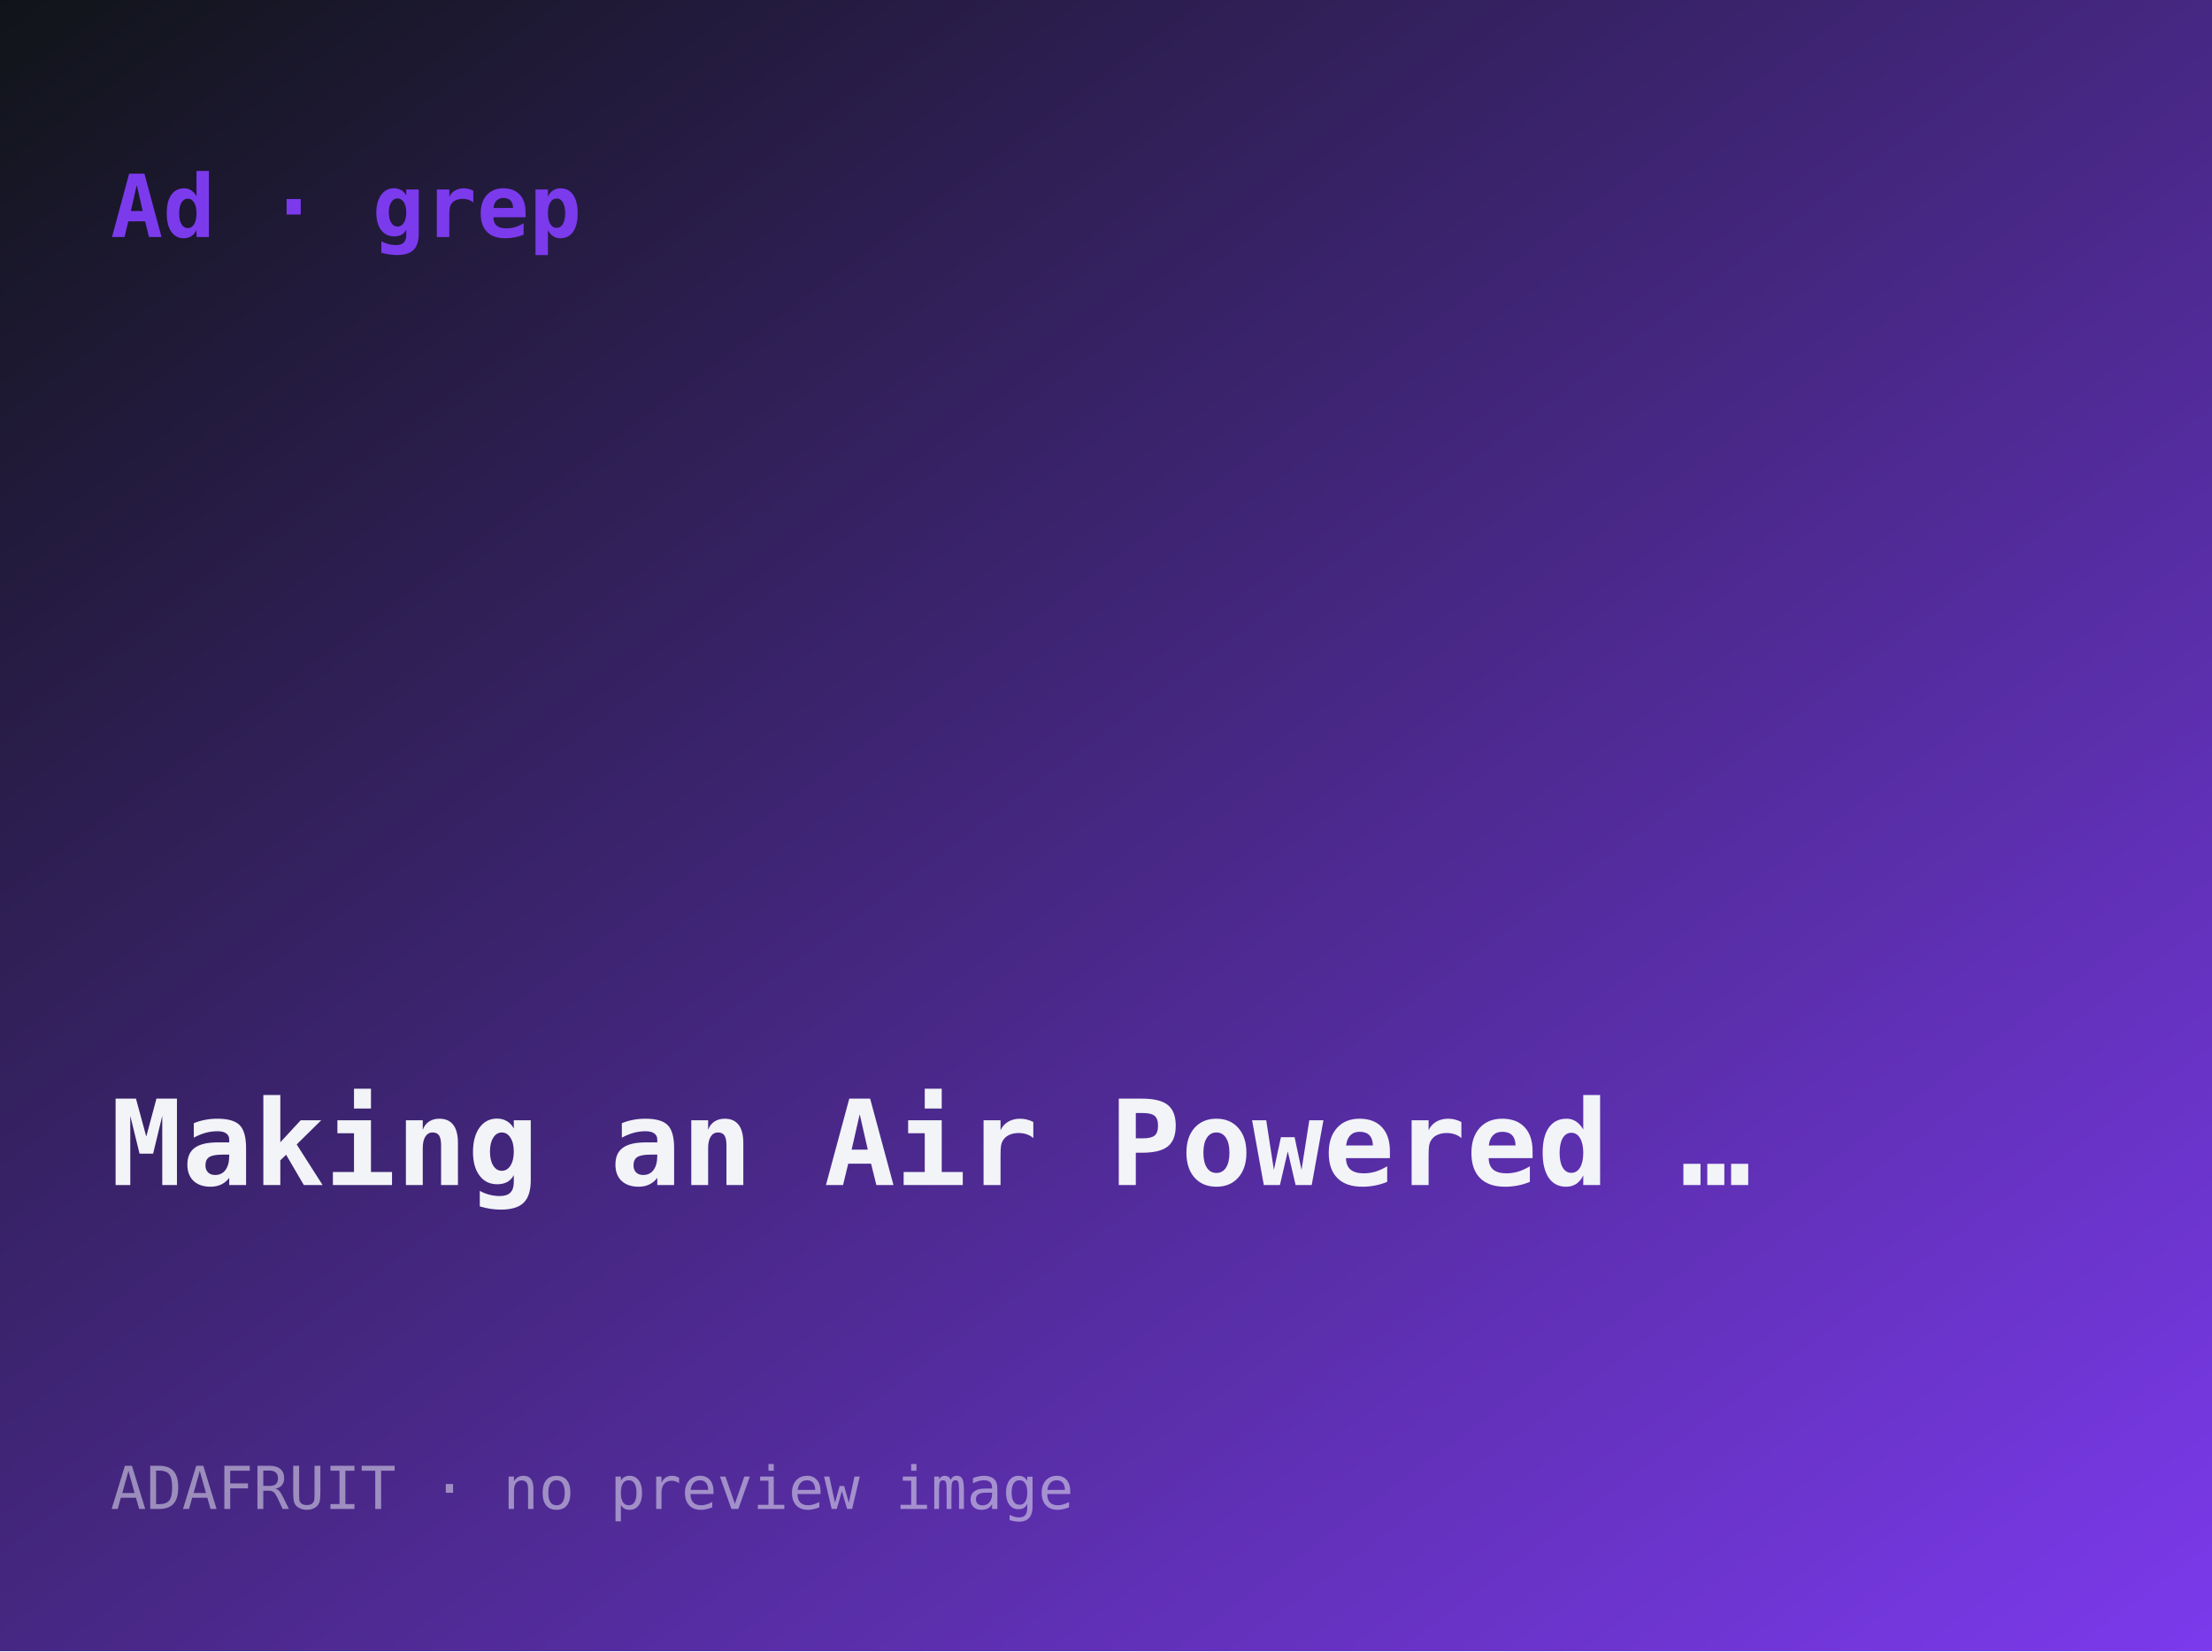
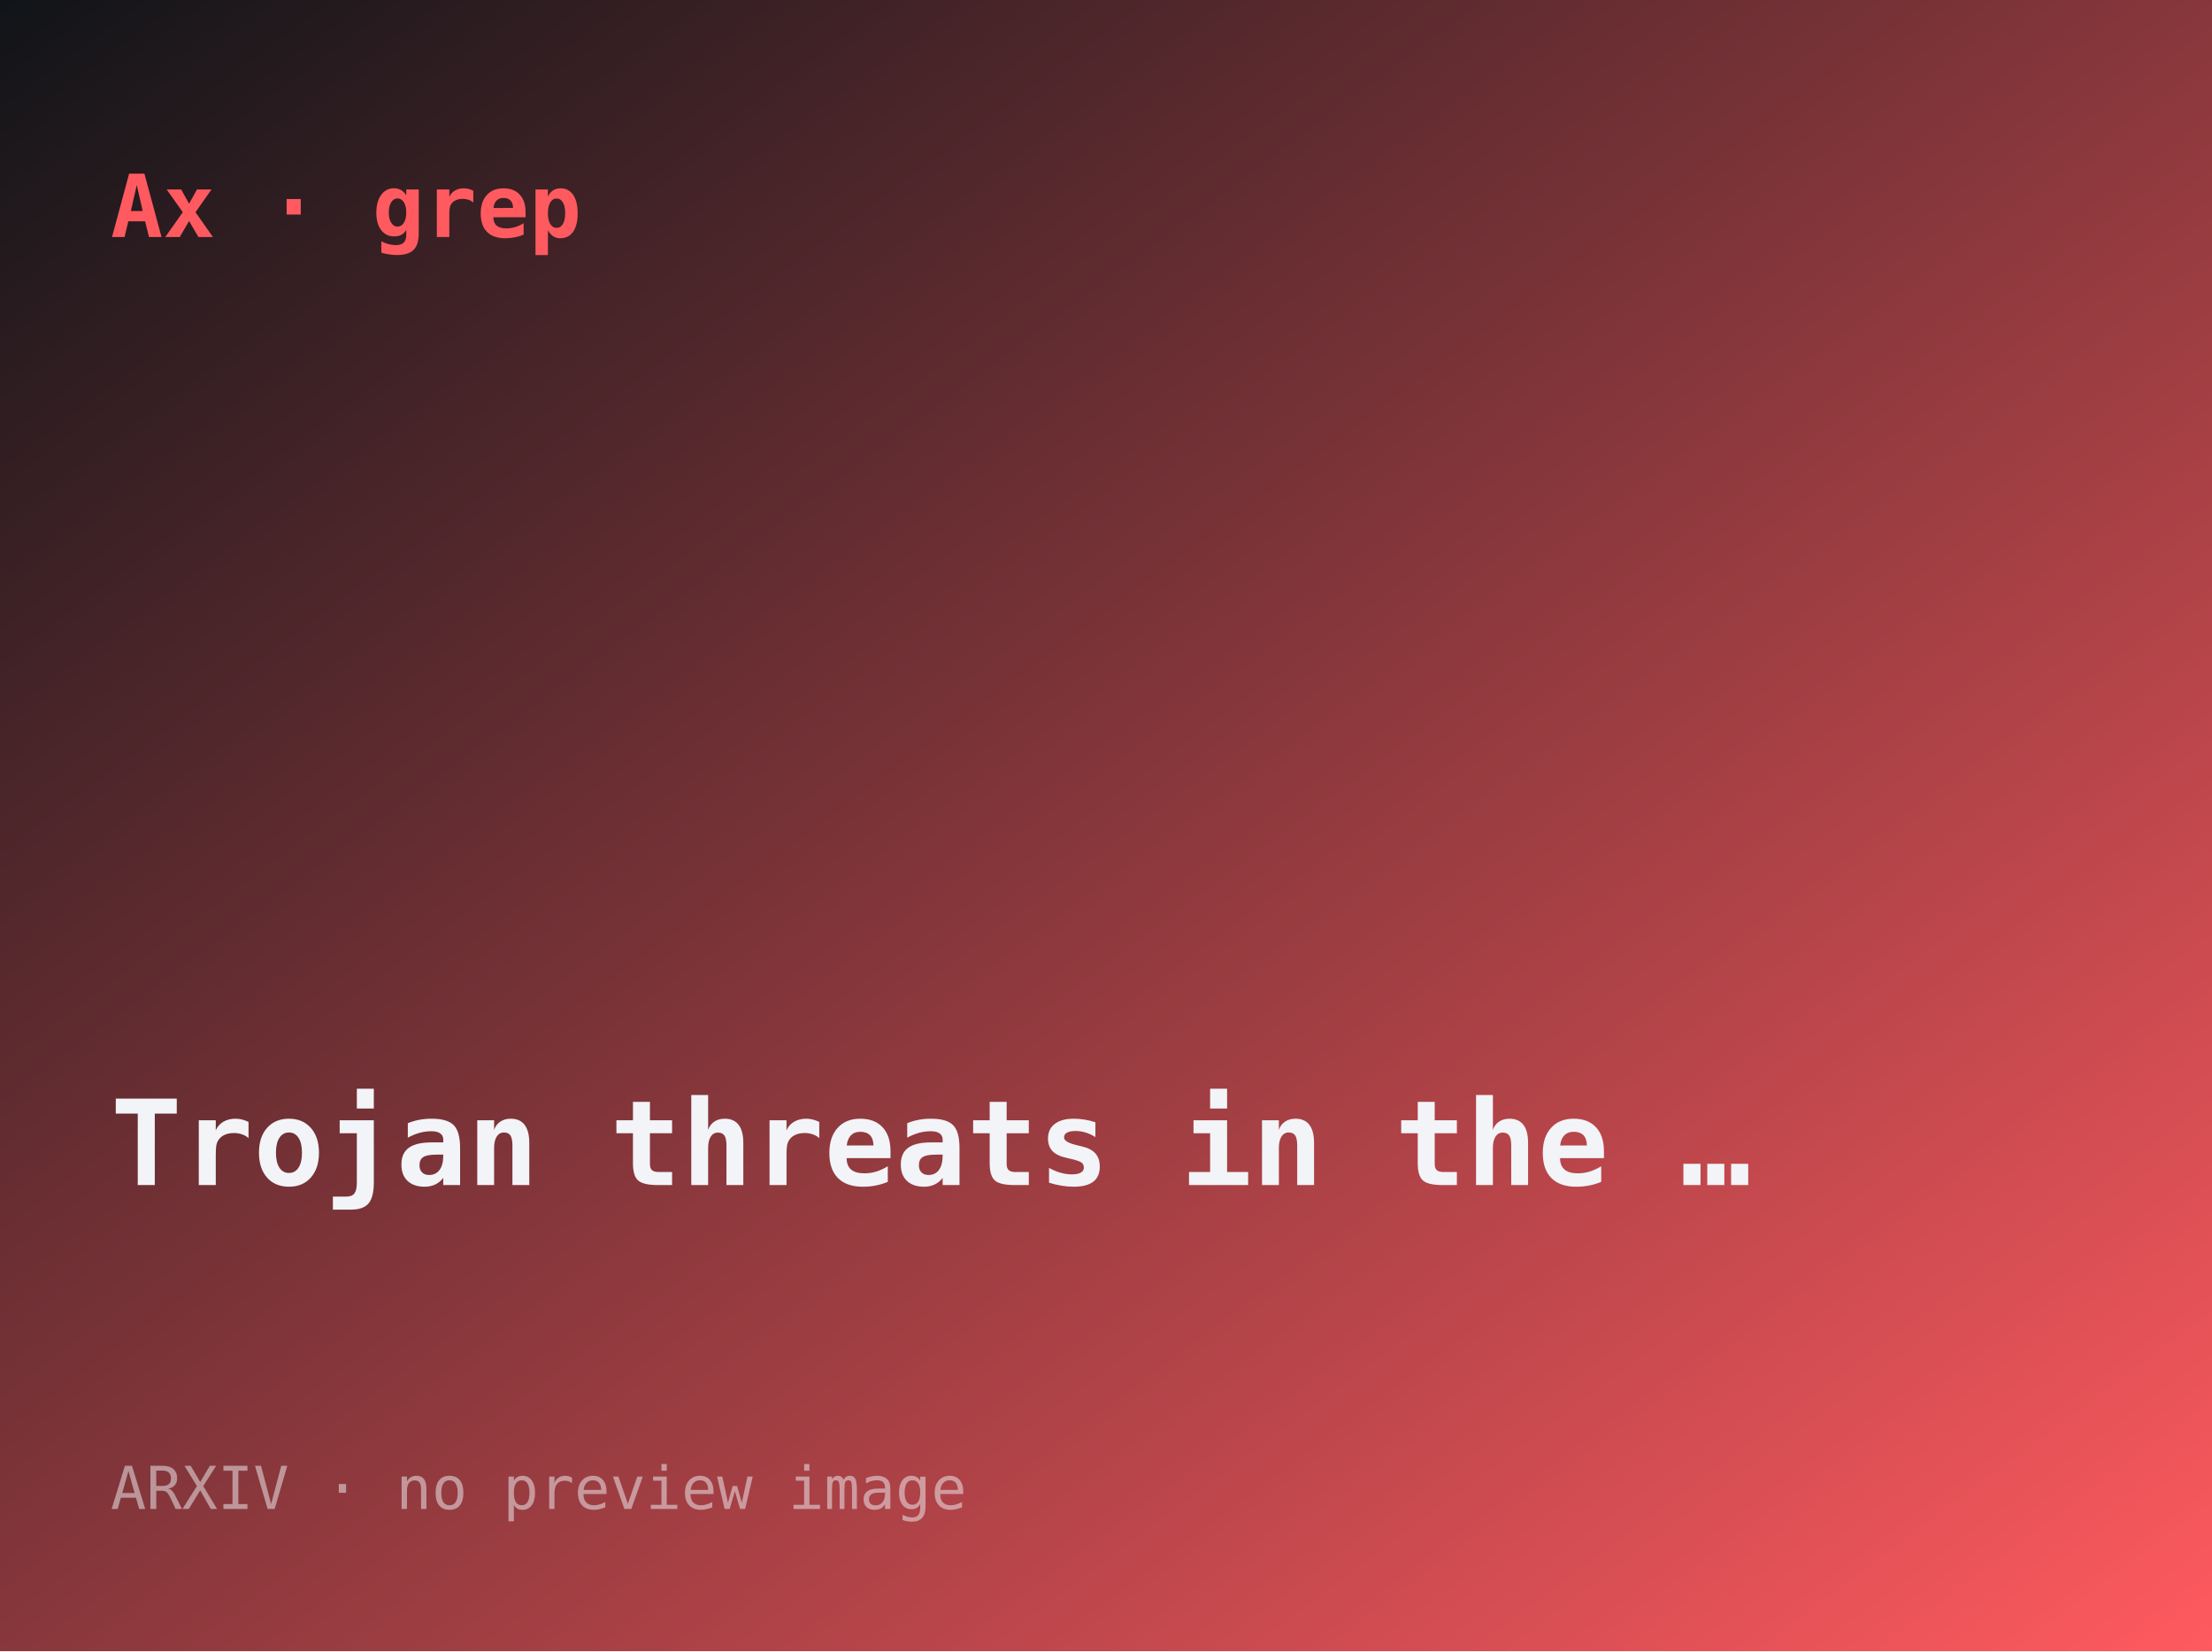
- <svg xmlns="http://www.w3.org/2000/svg" width="560" height="418" viewBox="0 0 560 418" role="img" aria-label="Making an Air Powered Dot Display">
+ <svg xmlns="http://www.w3.org/2000/svg" width="560" height="418" viewBox="0 0 560 418" role="img" aria-label="Trojan threats in the LLM activation-steering supply chain">
  <defs>
    <linearGradient id="g" x1="0" y1="0" x2="1" y2="1">
      <stop offset="0" stop-color="#101418" />
-       <stop offset="1" stop-color="#7c3aed" />
+       <stop offset="1" stop-color="#ff5a5f" />
    </linearGradient>
  </defs>
  <rect width="560" height="418" fill="url(#g)" />
-   <text x="28" y="60" font-family="ui-monospace,monospace" font-size="22" fill="#7c3aed" font-weight="700">Ad · grep</text>
-   <text x="28" y="300" font-family="ui-monospace,monospace" font-size="30" fill="#f2f4f8" font-weight="600">Making an Air Powered …</text>
-   <text x="28" y="382" font-family="ui-monospace,monospace" font-size="15" fill="rgba(242,244,248,.5)">ADAFRUIT · no preview image</text>
+   <text x="28" y="60" font-family="ui-monospace,monospace" font-size="22" fill="#ff5a5f" font-weight="700">Ax · grep</text>
+   <text x="28" y="300" font-family="ui-monospace,monospace" font-size="30" fill="#f2f4f8" font-weight="600">Trojan threats in the …</text>
+   <text x="28" y="382" font-family="ui-monospace,monospace" font-size="15" fill="rgba(242,244,248,.5)">ARXIV · no preview image</text>
</svg>
